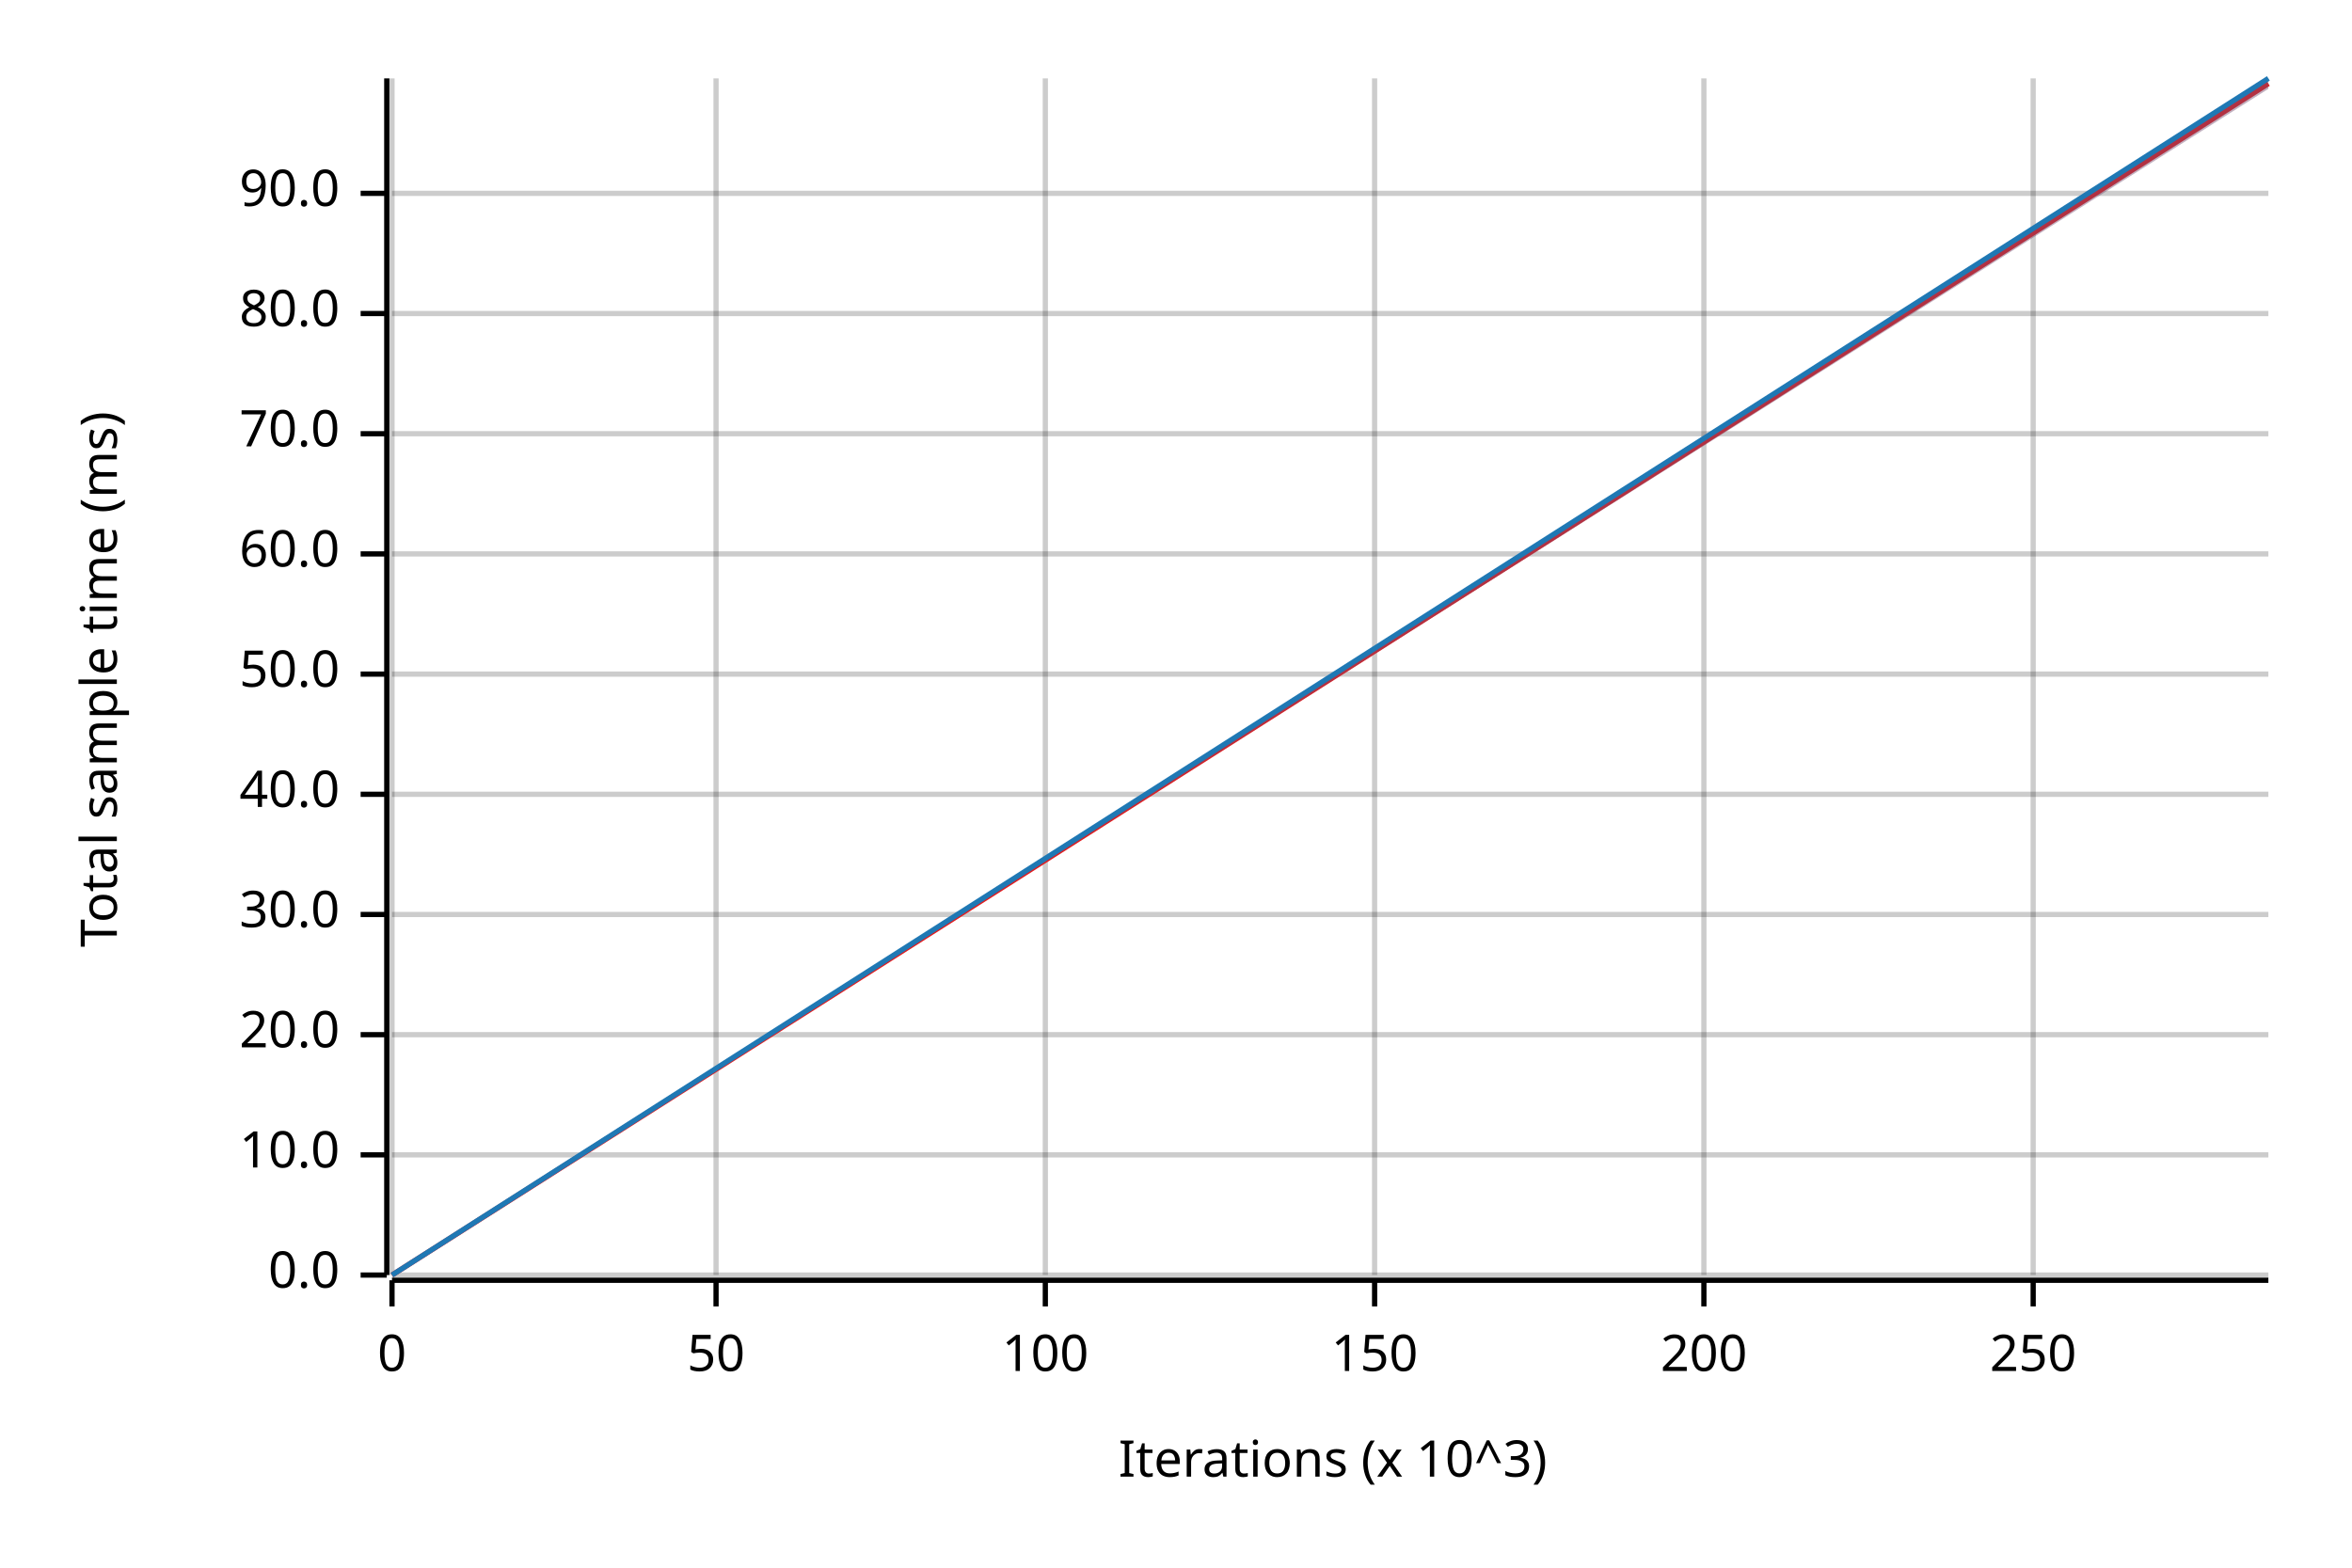
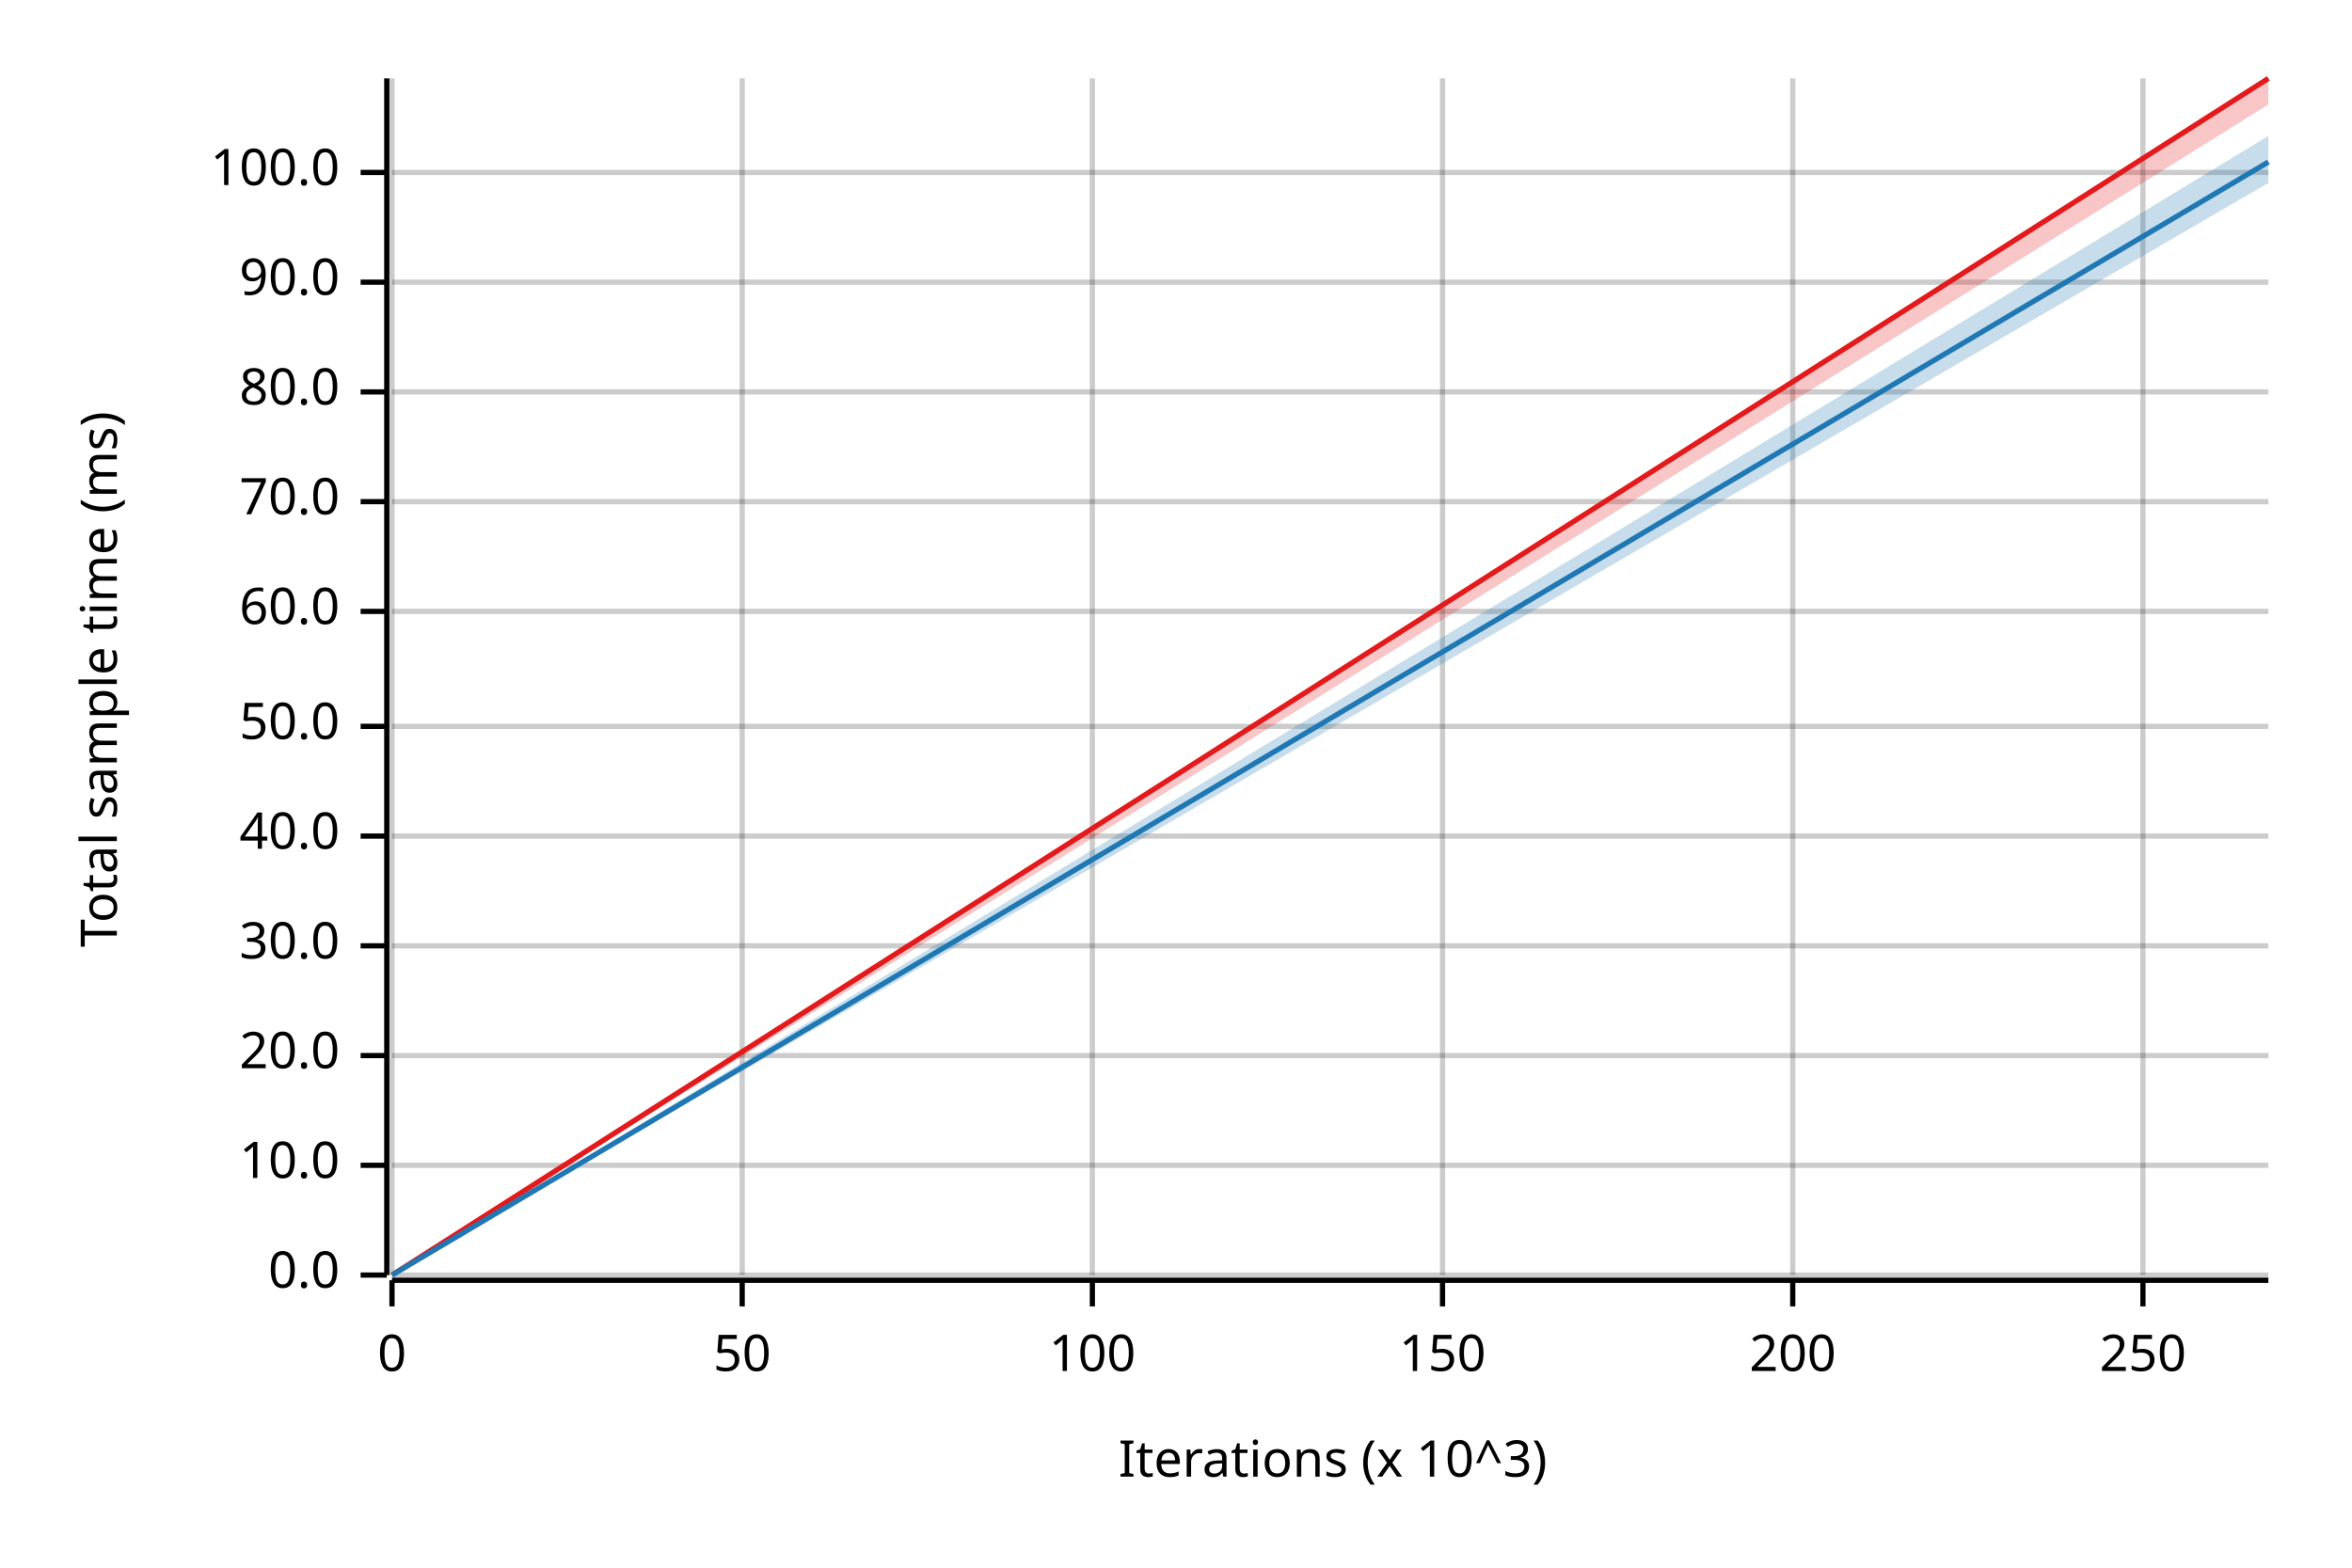
<svg xmlns="http://www.w3.org/2000/svg" width="450" height="300" viewBox="0 0 450 300">
  <text x="15" y="130" dy="0.76em" text-anchor="middle" font-family="sans-serif" font-size="9.677" opacity="1" fill="#000000" transform="rotate(270, 15, 130)">
Total sample time (ms)
</text>
  <text x="255" y="285" dy="-0.5ex" text-anchor="middle" font-family="sans-serif" font-size="9.677" opacity="1" fill="#000000">
Iterations (x 10^3)
</text>
  <line opacity="0.2" stroke="#000000" stroke-width="1" x1="75" y1="244" x2="75" y2="15" />
-   <line opacity="0.2" stroke="#000000" stroke-width="1" x1="137" y1="244" x2="137" y2="15" />
-   <line opacity="0.2" stroke="#000000" stroke-width="1" x1="200" y1="244" x2="200" y2="15" />
-   <line opacity="0.2" stroke="#000000" stroke-width="1" x1="263" y1="244" x2="263" y2="15" />
-   <line opacity="0.2" stroke="#000000" stroke-width="1" x1="326" y1="244" x2="326" y2="15" />
-   <line opacity="0.2" stroke="#000000" stroke-width="1" x1="389" y1="244" x2="389" y2="15" />
+   <line opacity="0.2" stroke="#000000" stroke-width="1" x1="142" y1="244" x2="142" y2="15" />
+   <line opacity="0.2" stroke="#000000" stroke-width="1" x1="209" y1="244" x2="209" y2="15" />
+   <line opacity="0.2" stroke="#000000" stroke-width="1" x1="276" y1="244" x2="276" y2="15" />
+   <line opacity="0.2" stroke="#000000" stroke-width="1" x1="343" y1="244" x2="343" y2="15" />
+   <line opacity="0.2" stroke="#000000" stroke-width="1" x1="410" y1="244" x2="410" y2="15" />
  <line opacity="0.2" stroke="#000000" stroke-width="1" x1="75" y1="244" x2="434" y2="244" />
-   <line opacity="0.2" stroke="#000000" stroke-width="1" x1="75" y1="221" x2="434" y2="221" />
-   <line opacity="0.2" stroke="#000000" stroke-width="1" x1="75" y1="198" x2="434" y2="198" />
-   <line opacity="0.2" stroke="#000000" stroke-width="1" x1="75" y1="175" x2="434" y2="175" />
-   <line opacity="0.2" stroke="#000000" stroke-width="1" x1="75" y1="152" x2="434" y2="152" />
-   <line opacity="0.2" stroke="#000000" stroke-width="1" x1="75" y1="129" x2="434" y2="129" />
-   <line opacity="0.2" stroke="#000000" stroke-width="1" x1="75" y1="106" x2="434" y2="106" />
-   <line opacity="0.2" stroke="#000000" stroke-width="1" x1="75" y1="83" x2="434" y2="83" />
-   <line opacity="0.2" stroke="#000000" stroke-width="1" x1="75" y1="60" x2="434" y2="60" />
-   <line opacity="0.2" stroke="#000000" stroke-width="1" x1="75" y1="37" x2="434" y2="37" />
+   <line opacity="0.2" stroke="#000000" stroke-width="1" x1="75" y1="223" x2="434" y2="223" />
+   <line opacity="0.2" stroke="#000000" stroke-width="1" x1="75" y1="202" x2="434" y2="202" />
+   <line opacity="0.2" stroke="#000000" stroke-width="1" x1="75" y1="181" x2="434" y2="181" />
+   <line opacity="0.2" stroke="#000000" stroke-width="1" x1="75" y1="160" x2="434" y2="160" />
+   <line opacity="0.2" stroke="#000000" stroke-width="1" x1="75" y1="139" x2="434" y2="139" />
+   <line opacity="0.2" stroke="#000000" stroke-width="1" x1="75" y1="117" x2="434" y2="117" />
+   <line opacity="0.2" stroke="#000000" stroke-width="1" x1="75" y1="96" x2="434" y2="96" />
+   <line opacity="0.2" stroke="#000000" stroke-width="1" x1="75" y1="75" x2="434" y2="75" />
+   <line opacity="0.2" stroke="#000000" stroke-width="1" x1="75" y1="54" x2="434" y2="54" />
+   <line opacity="0.2" stroke="#000000" stroke-width="1" x1="75" y1="33" x2="434" y2="33" />
  <polyline fill="none" opacity="1" stroke="#000000" stroke-width="1" points="74,15 74,244 " />
  <text x="65" y="244" dy="0.5ex" text-anchor="end" font-family="sans-serif" font-size="9.677" opacity="1" fill="#000000">
0.0
</text>
  <polyline fill="none" opacity="1" stroke="#000000" stroke-width="1" points="69,244 74,244 " />
-   <text x="65" y="221" dy="0.5ex" text-anchor="end" font-family="sans-serif" font-size="9.677" opacity="1" fill="#000000">
+   <text x="65" y="223" dy="0.5ex" text-anchor="end" font-family="sans-serif" font-size="9.677" opacity="1" fill="#000000">
10.0
</text>
-   <polyline fill="none" opacity="1" stroke="#000000" stroke-width="1" points="69,221 74,221 " />
-   <text x="65" y="198" dy="0.5ex" text-anchor="end" font-family="sans-serif" font-size="9.677" opacity="1" fill="#000000">
+   <polyline fill="none" opacity="1" stroke="#000000" stroke-width="1" points="69,223 74,223 " />
+   <text x="65" y="202" dy="0.5ex" text-anchor="end" font-family="sans-serif" font-size="9.677" opacity="1" fill="#000000">
20.0
</text>
-   <polyline fill="none" opacity="1" stroke="#000000" stroke-width="1" points="69,198 74,198 " />
-   <text x="65" y="175" dy="0.5ex" text-anchor="end" font-family="sans-serif" font-size="9.677" opacity="1" fill="#000000">
+   <polyline fill="none" opacity="1" stroke="#000000" stroke-width="1" points="69,202 74,202 " />
+   <text x="65" y="181" dy="0.5ex" text-anchor="end" font-family="sans-serif" font-size="9.677" opacity="1" fill="#000000">
30.0
</text>
-   <polyline fill="none" opacity="1" stroke="#000000" stroke-width="1" points="69,175 74,175 " />
-   <text x="65" y="152" dy="0.5ex" text-anchor="end" font-family="sans-serif" font-size="9.677" opacity="1" fill="#000000">
+   <polyline fill="none" opacity="1" stroke="#000000" stroke-width="1" points="69,181 74,181 " />
+   <text x="65" y="160" dy="0.5ex" text-anchor="end" font-family="sans-serif" font-size="9.677" opacity="1" fill="#000000">
40.0
</text>
-   <polyline fill="none" opacity="1" stroke="#000000" stroke-width="1" points="69,152 74,152 " />
-   <text x="65" y="129" dy="0.5ex" text-anchor="end" font-family="sans-serif" font-size="9.677" opacity="1" fill="#000000">
+   <polyline fill="none" opacity="1" stroke="#000000" stroke-width="1" points="69,160 74,160 " />
+   <text x="65" y="139" dy="0.5ex" text-anchor="end" font-family="sans-serif" font-size="9.677" opacity="1" fill="#000000">
50.0
</text>
-   <polyline fill="none" opacity="1" stroke="#000000" stroke-width="1" points="69,129 74,129 " />
-   <text x="65" y="106" dy="0.5ex" text-anchor="end" font-family="sans-serif" font-size="9.677" opacity="1" fill="#000000">
+   <polyline fill="none" opacity="1" stroke="#000000" stroke-width="1" points="69,139 74,139 " />
+   <text x="65" y="117" dy="0.5ex" text-anchor="end" font-family="sans-serif" font-size="9.677" opacity="1" fill="#000000">
60.0
</text>
-   <polyline fill="none" opacity="1" stroke="#000000" stroke-width="1" points="69,106 74,106 " />
-   <text x="65" y="83" dy="0.5ex" text-anchor="end" font-family="sans-serif" font-size="9.677" opacity="1" fill="#000000">
+   <polyline fill="none" opacity="1" stroke="#000000" stroke-width="1" points="69,117 74,117 " />
+   <text x="65" y="96" dy="0.5ex" text-anchor="end" font-family="sans-serif" font-size="9.677" opacity="1" fill="#000000">
70.0
</text>
-   <polyline fill="none" opacity="1" stroke="#000000" stroke-width="1" points="69,83 74,83 " />
-   <text x="65" y="60" dy="0.5ex" text-anchor="end" font-family="sans-serif" font-size="9.677" opacity="1" fill="#000000">
+   <polyline fill="none" opacity="1" stroke="#000000" stroke-width="1" points="69,96 74,96 " />
+   <text x="65" y="75" dy="0.5ex" text-anchor="end" font-family="sans-serif" font-size="9.677" opacity="1" fill="#000000">
80.0
</text>
-   <polyline fill="none" opacity="1" stroke="#000000" stroke-width="1" points="69,60 74,60 " />
-   <text x="65" y="37" dy="0.5ex" text-anchor="end" font-family="sans-serif" font-size="9.677" opacity="1" fill="#000000">
+   <polyline fill="none" opacity="1" stroke="#000000" stroke-width="1" points="69,75 74,75 " />
+   <text x="65" y="54" dy="0.5ex" text-anchor="end" font-family="sans-serif" font-size="9.677" opacity="1" fill="#000000">
90.0
</text>
-   <polyline fill="none" opacity="1" stroke="#000000" stroke-width="1" points="69,37 74,37 " />
+   <polyline fill="none" opacity="1" stroke="#000000" stroke-width="1" points="69,54 74,54 " />
+   <text x="65" y="33" dy="0.5ex" text-anchor="end" font-family="sans-serif" font-size="9.677" opacity="1" fill="#000000">
+ 100.0
+ </text>
+   <polyline fill="none" opacity="1" stroke="#000000" stroke-width="1" points="69,33 74,33 " />
  <polyline fill="none" opacity="1" stroke="#000000" stroke-width="1" points="75,245 434,245 " />
  <text x="75" y="255" dy="0.76em" text-anchor="middle" font-family="sans-serif" font-size="9.677" opacity="1" fill="#000000">
0
</text>
  <polyline fill="none" opacity="1" stroke="#000000" stroke-width="1" points="75,245 75,250 " />
-   <text x="137" y="255" dy="0.76em" text-anchor="middle" font-family="sans-serif" font-size="9.677" opacity="1" fill="#000000">
+   <text x="142" y="255" dy="0.76em" text-anchor="middle" font-family="sans-serif" font-size="9.677" opacity="1" fill="#000000">
50
</text>
-   <polyline fill="none" opacity="1" stroke="#000000" stroke-width="1" points="137,245 137,250 " />
-   <text x="200" y="255" dy="0.76em" text-anchor="middle" font-family="sans-serif" font-size="9.677" opacity="1" fill="#000000">
+   <polyline fill="none" opacity="1" stroke="#000000" stroke-width="1" points="142,245 142,250 " />
+   <text x="209" y="255" dy="0.76em" text-anchor="middle" font-family="sans-serif" font-size="9.677" opacity="1" fill="#000000">
100
</text>
-   <polyline fill="none" opacity="1" stroke="#000000" stroke-width="1" points="200,245 200,250 " />
-   <text x="263" y="255" dy="0.76em" text-anchor="middle" font-family="sans-serif" font-size="9.677" opacity="1" fill="#000000">
+   <polyline fill="none" opacity="1" stroke="#000000" stroke-width="1" points="209,245 209,250 " />
+   <text x="276" y="255" dy="0.76em" text-anchor="middle" font-family="sans-serif" font-size="9.677" opacity="1" fill="#000000">
150
</text>
-   <polyline fill="none" opacity="1" stroke="#000000" stroke-width="1" points="263,245 263,250 " />
-   <text x="326" y="255" dy="0.76em" text-anchor="middle" font-family="sans-serif" font-size="9.677" opacity="1" fill="#000000">
+   <polyline fill="none" opacity="1" stroke="#000000" stroke-width="1" points="276,245 276,250 " />
+   <text x="343" y="255" dy="0.76em" text-anchor="middle" font-family="sans-serif" font-size="9.677" opacity="1" fill="#000000">
200
</text>
-   <polyline fill="none" opacity="1" stroke="#000000" stroke-width="1" points="326,245 326,250 " />
-   <text x="389" y="255" dy="0.76em" text-anchor="middle" font-family="sans-serif" font-size="9.677" opacity="1" fill="#000000">
+   <polyline fill="none" opacity="1" stroke="#000000" stroke-width="1" points="343,245 343,250 " />
+   <text x="410" y="255" dy="0.76em" text-anchor="middle" font-family="sans-serif" font-size="9.677" opacity="1" fill="#000000">
250
</text>
-   <polyline fill="none" opacity="1" stroke="#000000" stroke-width="1" points="389,245 389,250 " />
-   <polyline fill="none" opacity="1" stroke="#E31A1C" stroke-width="1" points="75,244 434,16 " />
-   <polygon opacity="0.25" fill="#E31A1C" points="75,244 434,17 434,15 " />
-   <polyline fill="none" opacity="1" stroke="#1F78B4" stroke-width="1" points="75,244 434,15 " />
-   <polygon opacity="0.25" fill="#1F78B4" points="75,244 434,17 434,15 " />
+   <polyline fill="none" opacity="1" stroke="#000000" stroke-width="1" points="410,245 410,250 " />
+   <polyline fill="none" opacity="1" stroke="#E31A1C" stroke-width="1" points="75,244 434,15 " />
+   <polygon opacity="0.25" fill="#E31A1C" points="75,244 434,20 434,15 " />
+   <polyline fill="none" opacity="1" stroke="#1F78B4" stroke-width="1" points="75,244 434,31 " />
+   <polygon opacity="0.25" fill="#1F78B4" points="75,244 434,35 434,26 " />
</svg>
